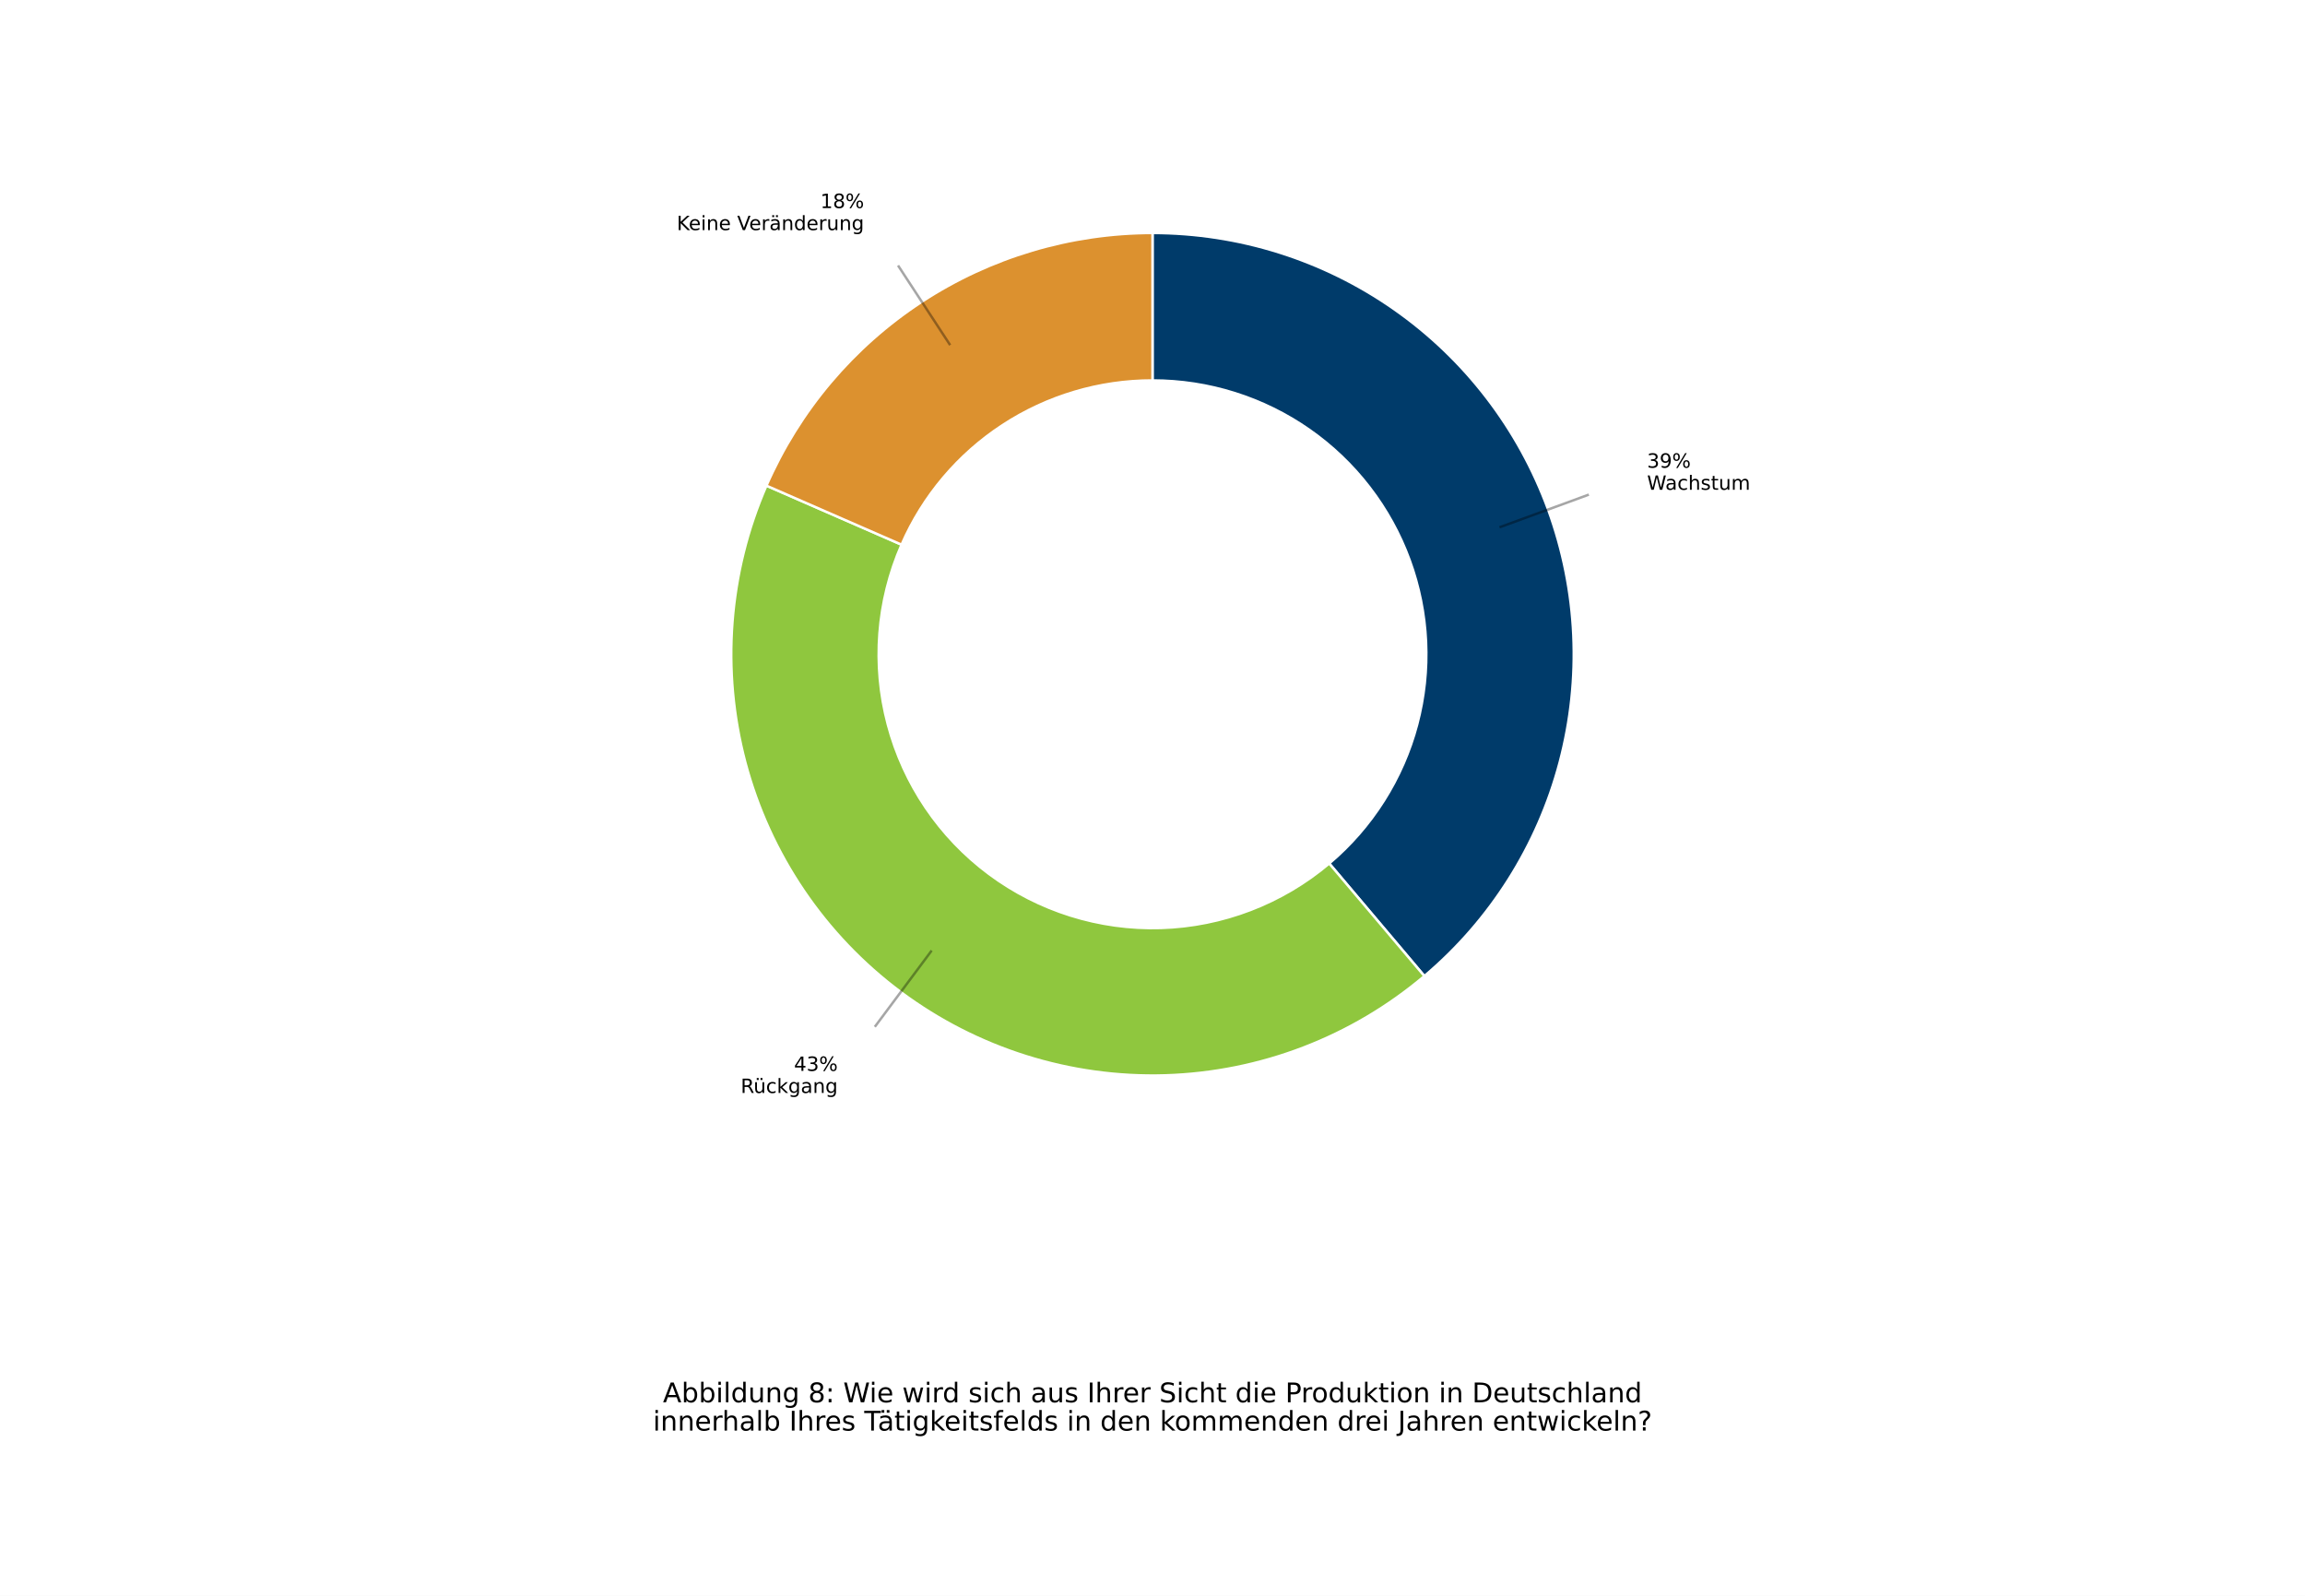
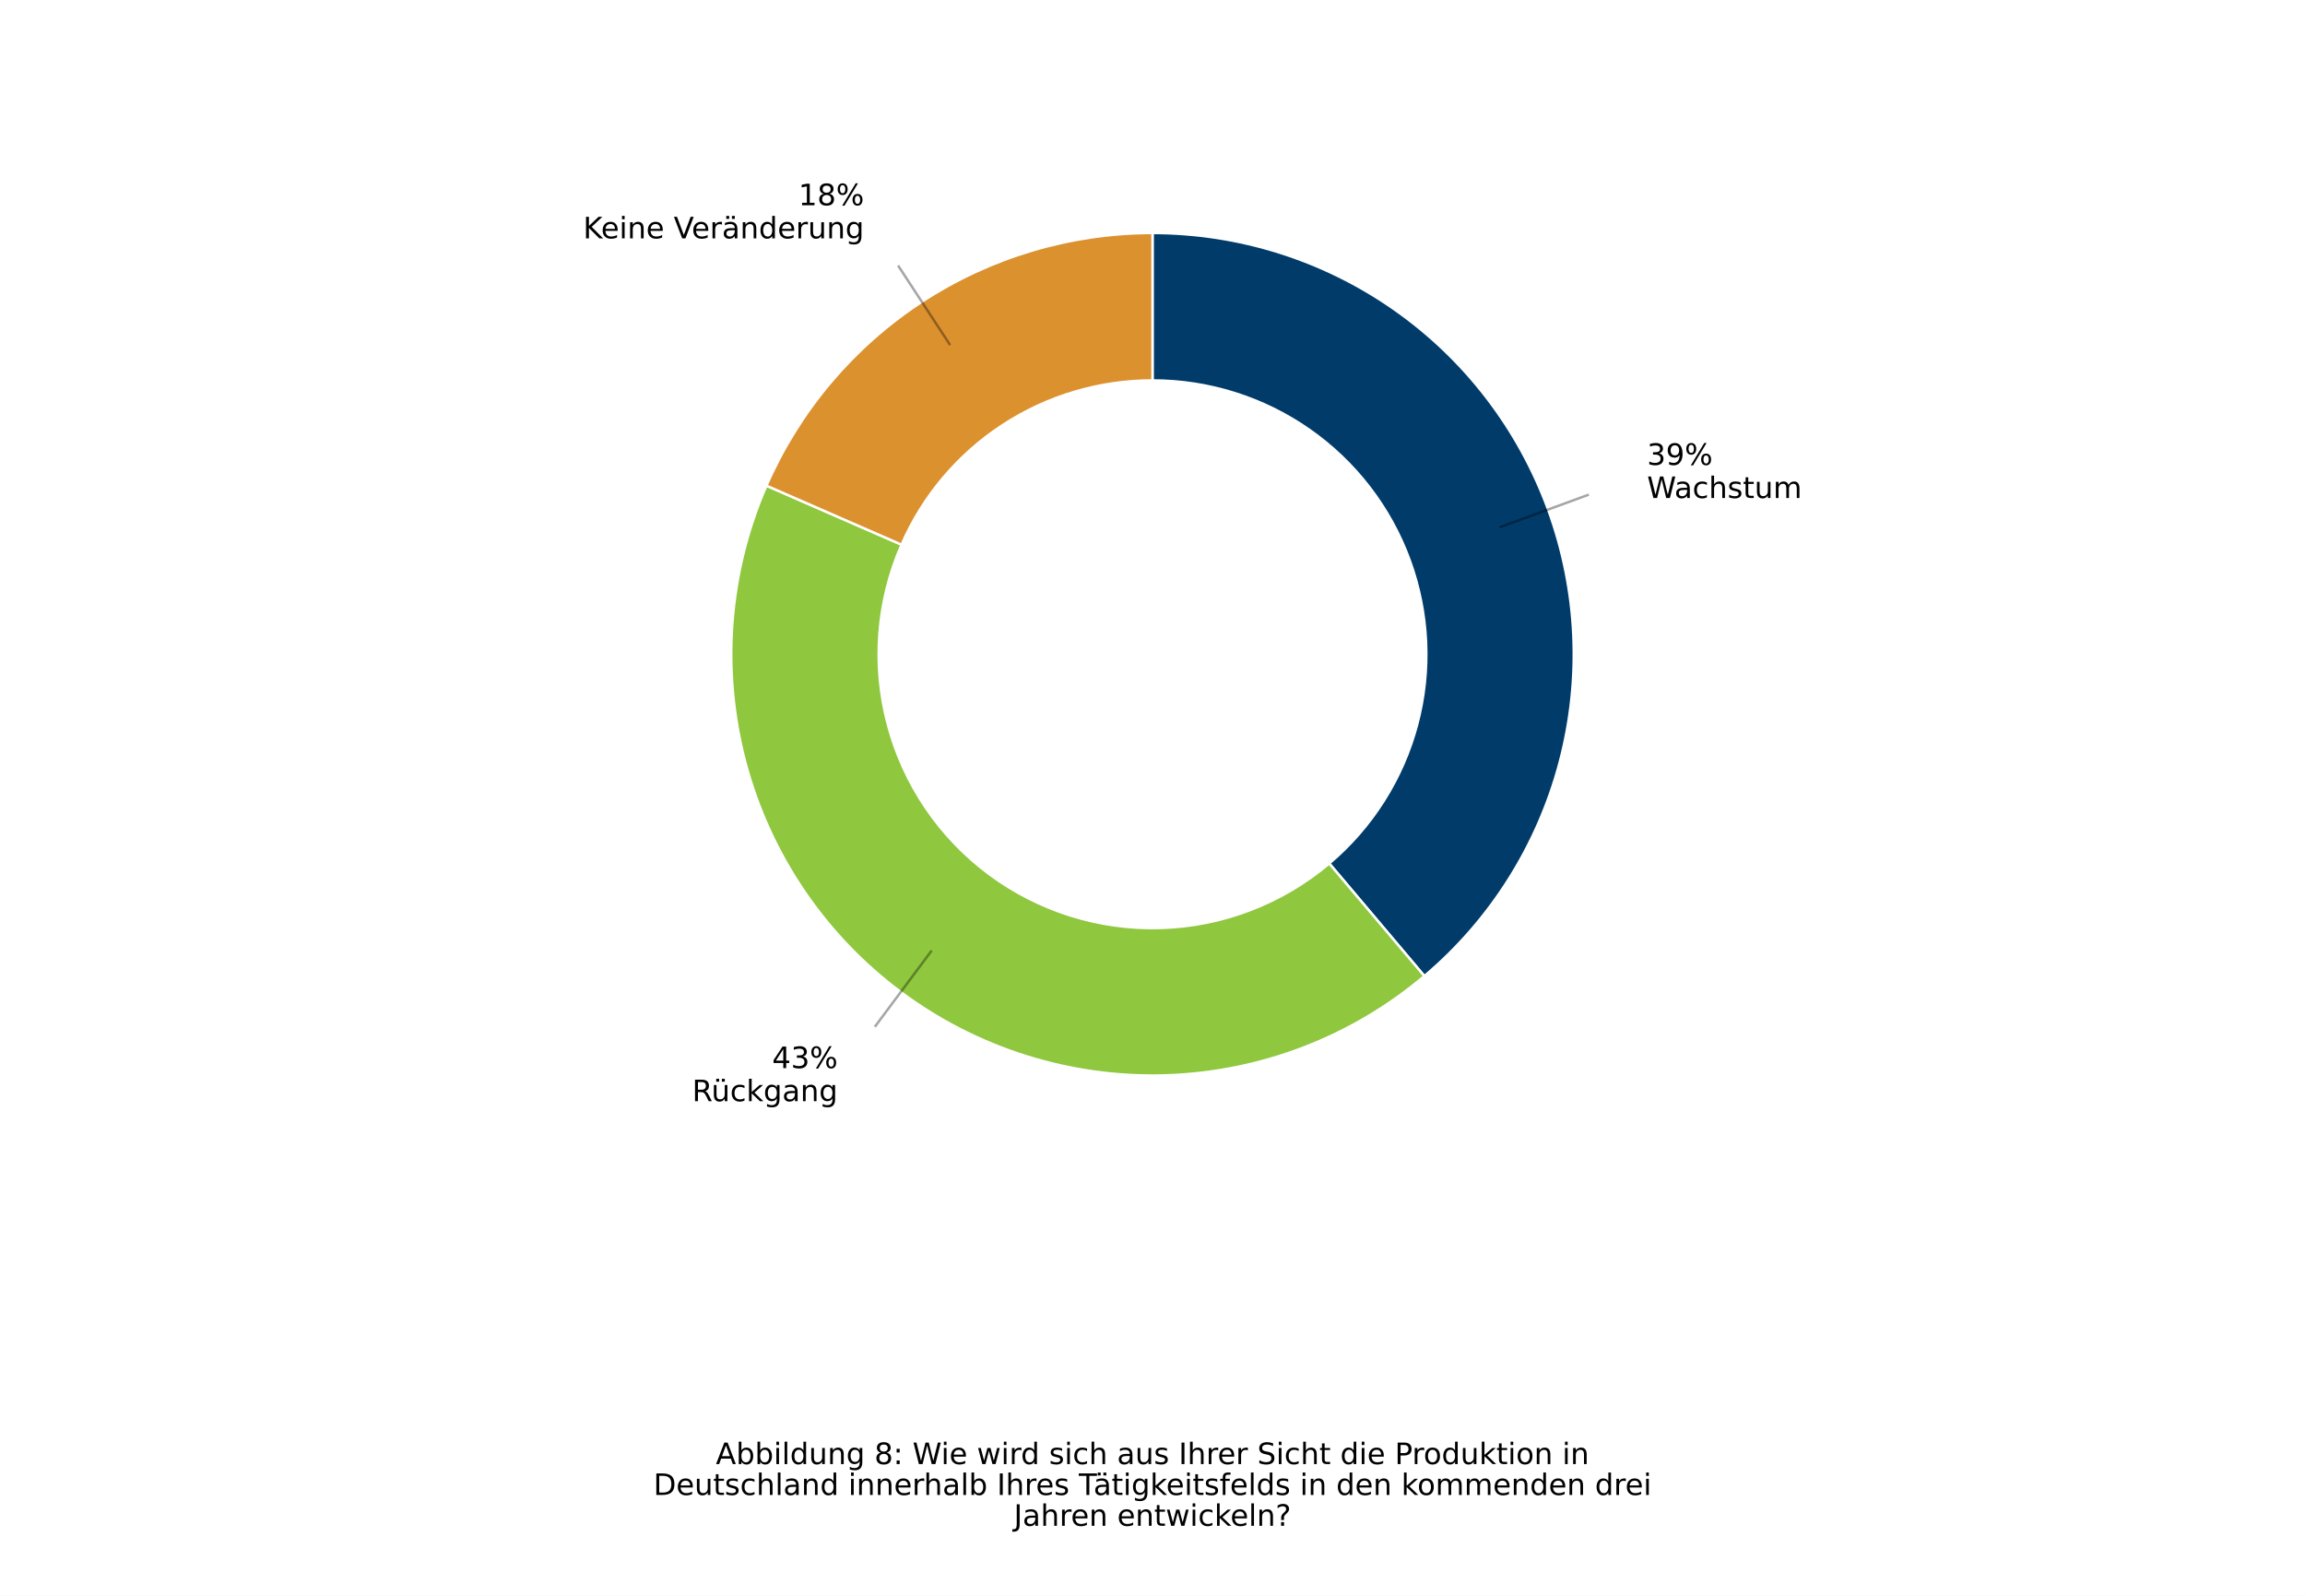
<svg xmlns="http://www.w3.org/2000/svg" xmlns:xlink="http://www.w3.org/1999/xlink" width="936pt" height="648pt" viewBox="0 0 936 648" version="1.1">
  <defs>
    <style type="text/css">*{stroke-linejoin: round; stroke-linecap: butt}</style>
  </defs>
  <g id="figure_1">
    <g id="patch_1">
      <path d="M 0 648  L 936 648  L 936 0  L 0 0  z " style="fill: #ffffff" />
    </g>
    <g id="axes_1">
      <g id="patch_2">
        <path d="M 578.406 396.355  C 605.182 373.733 624.369 343.418 633.355 309.537  C 642.341 275.655 640.7 239.816 628.656 206.898  C 616.611 173.979 594.735 145.544 566.004 125.463  C 537.273 105.382 503.053 94.608 468 94.608  L 468 154.483  C 490.784 154.483 513.028 161.486 531.703 174.539  C 550.378 187.592 564.597 206.074 572.426 227.471  C 580.255 248.869 581.322 272.164 575.481 294.187  C 569.64 316.21 557.168 335.914 539.764 350.619  z " style="fill: #003b6a; stroke: #ffffff; stroke-linejoin: miter" />
      </g>
      <g id="patch_3">
        <path d="M 311.227 197.213  C 295.77 232.604 292.745 272.208 302.645 309.537  C 312.546 346.865 334.801 379.764 365.765 402.843  C 396.73 425.923 434.616 437.85 473.217 436.672  C 511.818 435.495 548.907 421.28 578.406 396.355  L 539.764 350.619  C 520.589 366.82 496.482 376.06 471.391 376.825  C 446.3 377.591 421.674 369.838 401.547 354.836  C 381.421 339.834 366.955 318.45 360.519 294.187  C 354.084 269.923 356.051 244.181 366.097 221.176  z " style="fill: #8fc73e; stroke: #ffffff; stroke-linejoin: miter" />
      </g>
      <g id="patch_4">
        <path d="M 468 94.608  C 434.724 94.608 402.16 104.317 374.318 122.539  C 346.475 140.762 324.545 166.718 311.227 197.213  L 366.097 221.176  C 374.754 201.355 389.009 184.483 407.106 172.639  C 425.204 160.794 446.371 154.483 468 154.483  z " style="fill: #dc912f; stroke: #ffffff; stroke-linejoin: miter" />
      </g>
      <g id="matplotlib.axis_1" />
      <g id="matplotlib.axis_2" />
      <g id="line2d_1">
-         <path d="M 609.377 213.952  L 644.721 201.019  " clip-path="url(#p98d3618282)" style="fill: none; stroke: #000000; stroke-opacity: 0.35; stroke-linecap: square" />
+         <path d="M 609.377 213.952  L 644.721 201.019  " clip-path="url(#p9c34d13d37)" style="fill: none; stroke: #000000; stroke-opacity: 0.35; stroke-linecap: square" />
      </g>
      <g id="line2d_2">
-         <path d="M 378.034 386.384  L 355.542 416.559  " clip-path="url(#p98d3618282)" style="fill: none; stroke: #000000; stroke-opacity: 0.35; stroke-linecap: square" />
+         <path d="M 378.034 386.384  L 355.542 416.559  " clip-path="url(#p9c34d13d37)" style="fill: none; stroke: #000000; stroke-opacity: 0.35; stroke-linecap: square" />
      </g>
      <g id="line2d_3">
-         <path d="M 385.559 139.716  L 364.949 108.225  " clip-path="url(#p98d3618282)" style="fill: none; stroke: #000000; stroke-opacity: 0.35; stroke-linecap: square" />
+         <path d="M 385.559 139.716  L 364.949 108.225  " clip-path="url(#p9c34d13d37)" style="fill: none; stroke: #000000; stroke-opacity: 0.35; stroke-linecap: square" />
      </g>
      <g id="text_1">
-         <g transform="translate(668.8196 189.9304) scale(0.08 -0.08)">
+         <g transform="translate(668.8196 188.7946) scale(0.12 -0.12)">
          <defs>
            <path id="DejaVuSans-33" d="M 2597 2516  Q 3050 2419 3304 2112  Q 3559 1806 3559 1356  Q 3559 666 3084 287  Q 2609 -91 1734 -91  Q 1441 -91 1130 -33  Q 819 25 488 141  L 488 750  Q 750 597 1062 519  Q 1375 441 1716 441  Q 2309 441 2620 675  Q 2931 909 2931 1356  Q 2931 1769 2642 2001  Q 2353 2234 1838 2234  L 1294 2234  L 1294 2753  L 1863 2753  Q 2328 2753 2575 2939  Q 2822 3125 2822 3475  Q 2822 3834 2567 4026  Q 2313 4219 1838 4219  Q 1578 4219 1281 4162  Q 984 4106 628 3988  L 628 4550  Q 988 4650 1302 4700  Q 1616 4750 1894 4750  Q 2613 4750 3031 4423  Q 3450 4097 3450 3541  Q 3450 3153 3228 2886  Q 3006 2619 2597 2516  z " transform="scale(0.015625)" />
            <path id="DejaVuSans-39" d="M 703 97  L 703 672  Q 941 559 1184 500  Q 1428 441 1663 441  Q 2288 441 2617 861  Q 2947 1281 2994 2138  Q 2813 1869 2534 1725  Q 2256 1581 1919 1581  Q 1219 1581 811 2004  Q 403 2428 403 3163  Q 403 3881 828 4315  Q 1253 4750 1959 4750  Q 2769 4750 3195 4129  Q 3622 3509 3622 2328  Q 3622 1225 3098 567  Q 2575 -91 1691 -91  Q 1453 -91 1209 -44  Q 966 3 703 97  z M 1959 2075  Q 2384 2075 2632 2365  Q 2881 2656 2881 3163  Q 2881 3666 2632 3958  Q 2384 4250 1959 4250  Q 1534 4250 1286 3958  Q 1038 3666 1038 3163  Q 1038 2656 1286 2365  Q 1534 2075 1959 2075  z " transform="scale(0.015625)" />
            <path id="DejaVuSans-25" d="M 4653 2053  Q 4381 2053 4226 1822  Q 4072 1591 4072 1178  Q 4072 772 4226 539  Q 4381 306 4653 306  Q 4919 306 5073 539  Q 5228 772 5228 1178  Q 5228 1588 5073 1820  Q 4919 2053 4653 2053  z M 4653 2450  Q 5147 2450 5437 2106  Q 5728 1763 5728 1178  Q 5728 594 5436 251  Q 5144 -91 4653 -91  Q 4153 -91 3862 251  Q 3572 594 3572 1178  Q 3572 1766 3864 2108  Q 4156 2450 4653 2450  z M 1428 4353  Q 1159 4353 1004 4120  Q 850 3888 850 3481  Q 850 3069 1003 2837  Q 1156 2606 1428 2606  Q 1700 2606 1854 2837  Q 2009 3069 2009 3481  Q 2009 3884 1853 4118  Q 1697 4353 1428 4353  z M 4250 4750  L 4750 4750  L 1831 -91  L 1331 -91  L 4250 4750  z M 1428 4750  Q 1922 4750 2215 4408  Q 2509 4066 2509 3481  Q 2509 2891 2217 2550  Q 1925 2209 1428 2209  Q 931 2209 642 2551  Q 353 2894 353 3481  Q 353 4063 643 4406  Q 934 4750 1428 4750  z " transform="scale(0.015625)" />
          </defs>
          <use xlink:href="#DejaVuSans-33" />
          <use xlink:href="#DejaVuSans-39" transform="translate(63.62305 0)" />
          <use xlink:href="#DejaVuSans-25" transform="translate(127.2461 0)" />
        </g>
-         <g transform="translate(668.8196 198.8887) scale(0.08 -0.08)">
+         <g transform="translate(668.8196 202.232) scale(0.12 -0.12)">
          <defs>
            <path id="DejaVuSans-57" d="M 213 4666  L 850 4666  L 1831 722  L 2809 4666  L 3519 4666  L 4500 722  L 5478 4666  L 6119 4666  L 4947 0  L 4153 0  L 3169 4050  L 2175 0  L 1381 0  L 213 4666  z " transform="scale(0.015625)" />
            <path id="DejaVuSans-61" d="M 2194 1759  Q 1497 1759 1228 1600  Q 959 1441 959 1056  Q 959 750 1161 570  Q 1363 391 1709 391  Q 2188 391 2477 730  Q 2766 1069 2766 1631  L 2766 1759  L 2194 1759  z M 3341 1997  L 3341 0  L 2766 0  L 2766 531  Q 2569 213 2275 61  Q 1981 -91 1556 -91  Q 1019 -91 701 211  Q 384 513 384 1019  Q 384 1609 779 1909  Q 1175 2209 1959 2209  L 2766 2209  L 2766 2266  Q 2766 2663 2505 2880  Q 2244 3097 1772 3097  Q 1472 3097 1187 3025  Q 903 2953 641 2809  L 641 3341  Q 956 3463 1253 3523  Q 1550 3584 1831 3584  Q 2591 3584 2966 3190  Q 3341 2797 3341 1997  z " transform="scale(0.015625)" />
            <path id="DejaVuSans-63" d="M 3122 3366  L 3122 2828  Q 2878 2963 2633 3030  Q 2388 3097 2138 3097  Q 1578 3097 1268 2742  Q 959 2388 959 1747  Q 959 1106 1268 751  Q 1578 397 2138 397  Q 2388 397 2633 464  Q 2878 531 3122 666  L 3122 134  Q 2881 22 2623 -34  Q 2366 -91 2075 -91  Q 1284 -91 818 406  Q 353 903 353 1747  Q 353 2603 823 3093  Q 1294 3584 2113 3584  Q 2378 3584 2631 3529  Q 2884 3475 3122 3366  z " transform="scale(0.015625)" />
            <path id="DejaVuSans-68" d="M 3513 2113  L 3513 0  L 2938 0  L 2938 2094  Q 2938 2591 2744 2837  Q 2550 3084 2163 3084  Q 1697 3084 1428 2787  Q 1159 2491 1159 1978  L 1159 0  L 581 0  L 581 4863  L 1159 4863  L 1159 2956  Q 1366 3272 1645 3428  Q 1925 3584 2291 3584  Q 2894 3584 3203 3211  Q 3513 2838 3513 2113  z " transform="scale(0.015625)" />
            <path id="DejaVuSans-73" d="M 2834 3397  L 2834 2853  Q 2591 2978 2328 3040  Q 2066 3103 1784 3103  Q 1356 3103 1142 2972  Q 928 2841 928 2578  Q 928 2378 1081 2264  Q 1234 2150 1697 2047  L 1894 2003  Q 2506 1872 2764 1633  Q 3022 1394 3022 966  Q 3022 478 2636 193  Q 2250 -91 1575 -91  Q 1294 -91 989 -36  Q 684 19 347 128  L 347 722  Q 666 556 975 473  Q 1284 391 1588 391  Q 1994 391 2212 530  Q 2431 669 2431 922  Q 2431 1156 2273 1281  Q 2116 1406 1581 1522  L 1381 1569  Q 847 1681 609 1914  Q 372 2147 372 2553  Q 372 3047 722 3315  Q 1072 3584 1716 3584  Q 2034 3584 2315 3537  Q 2597 3491 2834 3397  z " transform="scale(0.015625)" />
            <path id="DejaVuSans-74" d="M 1172 4494  L 1172 3500  L 2356 3500  L 2356 3053  L 1172 3053  L 1172 1153  Q 1172 725 1289 603  Q 1406 481 1766 481  L 2356 481  L 2356 0  L 1766 0  Q 1100 0 847 248  Q 594 497 594 1153  L 594 3053  L 172 3053  L 172 3500  L 594 3500  L 594 4494  L 1172 4494  z " transform="scale(0.015625)" />
            <path id="DejaVuSans-75" d="M 544 1381  L 544 3500  L 1119 3500  L 1119 1403  Q 1119 906 1312 657  Q 1506 409 1894 409  Q 2359 409 2629 706  Q 2900 1003 2900 1516  L 2900 3500  L 3475 3500  L 3475 0  L 2900 0  L 2900 538  Q 2691 219 2414 64  Q 2138 -91 1772 -91  Q 1169 -91 856 284  Q 544 659 544 1381  z M 1991 3584  L 1991 3584  z " transform="scale(0.015625)" />
            <path id="DejaVuSans-6d" d="M 3328 2828  Q 3544 3216 3844 3400  Q 4144 3584 4550 3584  Q 5097 3584 5394 3201  Q 5691 2819 5691 2113  L 5691 0  L 5113 0  L 5113 2094  Q 5113 2597 4934 2840  Q 4756 3084 4391 3084  Q 3944 3084 3684 2787  Q 3425 2491 3425 1978  L 3425 0  L 2847 0  L 2847 2094  Q 2847 2600 2669 2842  Q 2491 3084 2119 3084  Q 1678 3084 1418 2786  Q 1159 2488 1159 1978  L 1159 0  L 581 0  L 581 3500  L 1159 3500  L 1159 2956  Q 1356 3278 1631 3431  Q 1906 3584 2284 3584  Q 2666 3584 2933 3390  Q 3200 3197 3328 2828  z " transform="scale(0.015625)" />
          </defs>
          <use xlink:href="#DejaVuSans-57" />
          <use xlink:href="#DejaVuSans-61" transform="translate(92.50195 0)" />
          <use xlink:href="#DejaVuSans-63" transform="translate(153.7812 0)" />
          <use xlink:href="#DejaVuSans-68" transform="translate(208.7617 0)" />
          <use xlink:href="#DejaVuSans-73" transform="translate(272.1406 0)" />
          <use xlink:href="#DejaVuSans-74" transform="translate(324.2402 0)" />
          <use xlink:href="#DejaVuSans-75" transform="translate(363.4492 0)" />
          <use xlink:href="#DejaVuSans-6d" transform="translate(426.8281 0)" />
        </g>
      </g>
      <g id="text_2">
-         <g transform="translate(322.4255 434.8622) scale(0.08 -0.08)">
+         <g transform="translate(313.5348 433.7264) scale(0.12 -0.12)">
          <defs>
            <path id="DejaVuSans-34" d="M 2419 4116  L 825 1625  L 2419 1625  L 2419 4116  z M 2253 4666  L 3047 4666  L 3047 1625  L 3713 1625  L 3713 1100  L 3047 1100  L 3047 0  L 2419 0  L 2419 1100  L 313 1100  L 313 1709  L 2253 4666  z " transform="scale(0.015625)" />
          </defs>
          <use xlink:href="#DejaVuSans-34" />
          <use xlink:href="#DejaVuSans-33" transform="translate(63.62305 0)" />
          <use xlink:href="#DejaVuSans-25" transform="translate(127.2461 0)" />
        </g>
-         <g transform="translate(300.7767 443.8205) scale(0.08 -0.08)">
+         <g transform="translate(281.0617 447.1638) scale(0.12 -0.12)">
          <defs>
            <path id="DejaVuSans-52" d="M 2841 2188  Q 3044 2119 3236 1894  Q 3428 1669 3622 1275  L 4263 0  L 3584 0  L 2988 1197  Q 2756 1666 2539 1819  Q 2322 1972 1947 1972  L 1259 1972  L 1259 0  L 628 0  L 628 4666  L 2053 4666  Q 2853 4666 3247 4331  Q 3641 3997 3641 3322  Q 3641 2881 3436 2590  Q 3231 2300 2841 2188  z M 1259 4147  L 1259 2491  L 2053 2491  Q 2509 2491 2742 2702  Q 2975 2913 2975 3322  Q 2975 3731 2742 3939  Q 2509 4147 2053 4147  L 1259 4147  z " transform="scale(0.015625)" />
            <path id="DejaVuSans-fc" d="M 544 1381  L 544 3500  L 1119 3500  L 1119 1403  Q 1119 906 1312 657  Q 1506 409 1894 409  Q 2359 409 2629 706  Q 2900 1003 2900 1516  L 2900 3500  L 3475 3500  L 3475 0  L 2900 0  L 2900 538  Q 2691 219 2414 64  Q 2138 -91 1772 -91  Q 1169 -91 856 284  Q 544 659 544 1381  z M 1991 3584  L 1991 3584  z M 2278 4850  L 2912 4850  L 2912 4219  L 2278 4219  L 2278 4850  z M 1056 4850  L 1690 4850  L 1690 4219  L 1056 4219  L 1056 4850  z " transform="scale(0.015625)" />
            <path id="DejaVuSans-6b" d="M 581 4863  L 1159 4863  L 1159 1991  L 2875 3500  L 3609 3500  L 1753 1863  L 3688 0  L 2938 0  L 1159 1709  L 1159 0  L 581 0  L 581 4863  z " transform="scale(0.015625)" />
            <path id="DejaVuSans-67" d="M 2906 1791  Q 2906 2416 2648 2759  Q 2391 3103 1925 3103  Q 1463 3103 1205 2759  Q 947 2416 947 1791  Q 947 1169 1205 825  Q 1463 481 1925 481  Q 2391 481 2648 825  Q 2906 1169 2906 1791  z M 3481 434  Q 3481 -459 3084 -895  Q 2688 -1331 1869 -1331  Q 1566 -1331 1297 -1286  Q 1028 -1241 775 -1147  L 775 -588  Q 1028 -725 1275 -790  Q 1522 -856 1778 -856  Q 2344 -856 2625 -561  Q 2906 -266 2906 331  L 2906 616  Q 2728 306 2450 153  Q 2172 0 1784 0  Q 1141 0 747 490  Q 353 981 353 1791  Q 353 2603 747 3093  Q 1141 3584 1784 3584  Q 2172 3584 2450 3431  Q 2728 3278 2906 2969  L 2906 3500  L 3481 3500  L 3481 434  z " transform="scale(0.015625)" />
            <path id="DejaVuSans-6e" d="M 3513 2113  L 3513 0  L 2938 0  L 2938 2094  Q 2938 2591 2744 2837  Q 2550 3084 2163 3084  Q 1697 3084 1428 2787  Q 1159 2491 1159 1978  L 1159 0  L 581 0  L 581 3500  L 1159 3500  L 1159 2956  Q 1366 3272 1645 3428  Q 1925 3584 2291 3584  Q 2894 3584 3203 3211  Q 3513 2838 3513 2113  z " transform="scale(0.015625)" />
          </defs>
          <use xlink:href="#DejaVuSans-52" />
          <use xlink:href="#DejaVuSans-fc" transform="translate(64.98242 0)" />
          <use xlink:href="#DejaVuSans-63" transform="translate(128.3613 0)" />
          <use xlink:href="#DejaVuSans-6b" transform="translate(183.3418 0)" />
          <use xlink:href="#DejaVuSans-67" transform="translate(241.252 0)" />
          <use xlink:href="#DejaVuSans-61" transform="translate(304.7285 0)" />
          <use xlink:href="#DejaVuSans-6e" transform="translate(366.0078 0)" />
          <use xlink:href="#DejaVuSans-67" transform="translate(429.3867 0)" />
        </g>
      </g>
      <g id="text_3">
-         <g transform="translate(333.1156 84.48266) scale(0.08 -0.08)">
+         <g transform="translate(324.225 83.34685) scale(0.12 -0.12)">
          <defs>
            <path id="DejaVuSans-31" d="M 794 531  L 1825 531  L 1825 4091  L 703 3866  L 703 4441  L 1819 4666  L 2450 4666  L 2450 531  L 3481 531  L 3481 0  L 794 0  L 794 531  z " transform="scale(0.015625)" />
            <path id="DejaVuSans-38" d="M 2034 2216  Q 1584 2216 1326 1975  Q 1069 1734 1069 1313  Q 1069 891 1326 650  Q 1584 409 2034 409  Q 2484 409 2743 651  Q 3003 894 3003 1313  Q 3003 1734 2745 1975  Q 2488 2216 2034 2216  z M 1403 2484  Q 997 2584 770 2862  Q 544 3141 544 3541  Q 544 4100 942 4425  Q 1341 4750 2034 4750  Q 2731 4750 3128 4425  Q 3525 4100 3525 3541  Q 3525 3141 3298 2862  Q 3072 2584 2669 2484  Q 3125 2378 3379 2068  Q 3634 1759 3634 1313  Q 3634 634 3220 271  Q 2806 -91 2034 -91  Q 1263 -91 848 271  Q 434 634 434 1313  Q 434 1759 690 2068  Q 947 2378 1403 2484  z M 1172 3481  Q 1172 3119 1398 2916  Q 1625 2713 2034 2713  Q 2441 2713 2670 2916  Q 2900 3119 2900 3481  Q 2900 3844 2670 4047  Q 2441 4250 2034 4250  Q 1625 4250 1398 4047  Q 1172 3844 1172 3481  z " transform="scale(0.015625)" />
          </defs>
          <use xlink:href="#DejaVuSans-31" />
          <use xlink:href="#DejaVuSans-38" transform="translate(63.62305 0)" />
          <use xlink:href="#DejaVuSans-25" transform="translate(127.2461 0)" />
        </g>
-         <g transform="translate(274.8256 93.44091) scale(0.08 -0.08)">
+         <g transform="translate(236.79 96.78423) scale(0.12 -0.12)">
          <defs>
            <path id="DejaVuSans-4b" d="M 628 4666  L 1259 4666  L 1259 2694  L 3353 4666  L 4166 4666  L 1850 2491  L 4331 0  L 3500 0  L 1259 2247  L 1259 0  L 628 0  L 628 4666  z " transform="scale(0.015625)" />
            <path id="DejaVuSans-65" d="M 3597 1894  L 3597 1613  L 953 1613  Q 991 1019 1311 708  Q 1631 397 2203 397  Q 2534 397 2845 478  Q 3156 559 3463 722  L 3463 178  Q 3153 47 2828 -22  Q 2503 -91 2169 -91  Q 1331 -91 842 396  Q 353 884 353 1716  Q 353 2575 817 3079  Q 1281 3584 2069 3584  Q 2775 3584 3186 3129  Q 3597 2675 3597 1894  z M 3022 2063  Q 3016 2534 2758 2815  Q 2500 3097 2075 3097  Q 1594 3097 1305 2825  Q 1016 2553 972 2059  L 3022 2063  z " transform="scale(0.015625)" />
            <path id="DejaVuSans-69" d="M 603 3500  L 1178 3500  L 1178 0  L 603 0  L 603 3500  z M 603 4863  L 1178 4863  L 1178 4134  L 603 4134  L 603 4863  z " transform="scale(0.015625)" />
            <path id="DejaVuSans-20" transform="scale(0.015625)" />
            <path id="DejaVuSans-56" d="M 1831 0  L 50 4666  L 709 4666  L 2188 738  L 3669 4666  L 4325 4666  L 2547 0  L 1831 0  z " transform="scale(0.015625)" />
            <path id="DejaVuSans-72" d="M 2631 2963  Q 2534 3019 2420 3045  Q 2306 3072 2169 3072  Q 1681 3072 1420 2755  Q 1159 2438 1159 1844  L 1159 0  L 581 0  L 581 3500  L 1159 3500  L 1159 2956  Q 1341 3275 1631 3429  Q 1922 3584 2338 3584  Q 2397 3584 2469 3576  Q 2541 3569 2628 3553  L 2631 2963  z " transform="scale(0.015625)" />
            <path id="DejaVuSans-e4" d="M 2194 1759  Q 1497 1759 1228 1600  Q 959 1441 959 1056  Q 959 750 1161 570  Q 1363 391 1709 391  Q 2188 391 2477 730  Q 2766 1069 2766 1631  L 2766 1759  L 2194 1759  z M 3341 1997  L 3341 0  L 2766 0  L 2766 531  Q 2569 213 2275 61  Q 1981 -91 1556 -91  Q 1019 -91 701 211  Q 384 513 384 1019  Q 384 1609 779 1909  Q 1175 2209 1959 2209  L 2766 2209  L 2766 2266  Q 2766 2663 2505 2880  Q 2244 3097 1772 3097  Q 1472 3097 1187 3025  Q 903 2953 641 2809  L 641 3341  Q 956 3463 1253 3523  Q 1550 3584 1831 3584  Q 2591 3584 2966 3190  Q 3341 2797 3341 1997  z M 2150 4850  L 2784 4850  L 2784 4219  L 2150 4219  L 2150 4850  z M 928 4850  L 1562 4850  L 1562 4219  L 928 4219  L 928 4850  z " transform="scale(0.015625)" />
            <path id="DejaVuSans-64" d="M 2906 2969  L 2906 4863  L 3481 4863  L 3481 0  L 2906 0  L 2906 525  Q 2725 213 2448 61  Q 2172 -91 1784 -91  Q 1150 -91 751 415  Q 353 922 353 1747  Q 353 2572 751 3078  Q 1150 3584 1784 3584  Q 2172 3584 2448 3432  Q 2725 3281 2906 2969  z M 947 1747  Q 947 1113 1208 752  Q 1469 391 1925 391  Q 2381 391 2643 752  Q 2906 1113 2906 1747  Q 2906 2381 2643 2742  Q 2381 3103 1925 3103  Q 1469 3103 1208 2742  Q 947 2381 947 1747  z " transform="scale(0.015625)" />
          </defs>
          <use xlink:href="#DejaVuSans-4b" />
          <use xlink:href="#DejaVuSans-65" transform="translate(60.57617 0)" />
          <use xlink:href="#DejaVuSans-69" transform="translate(122.0996 0)" />
          <use xlink:href="#DejaVuSans-6e" transform="translate(149.8828 0)" />
          <use xlink:href="#DejaVuSans-65" transform="translate(213.2617 0)" />
          <use xlink:href="#DejaVuSans-20" transform="translate(274.7852 0)" />
          <use xlink:href="#DejaVuSans-56" transform="translate(306.5723 0)" />
          <use xlink:href="#DejaVuSans-65" transform="translate(367.2305 0)" />
          <use xlink:href="#DejaVuSans-72" transform="translate(428.7539 0)" />
          <use xlink:href="#DejaVuSans-e4" transform="translate(469.8672 0)" />
          <use xlink:href="#DejaVuSans-6e" transform="translate(531.1465 0)" />
          <use xlink:href="#DejaVuSans-64" transform="translate(594.5254 0)" />
          <use xlink:href="#DejaVuSans-65" transform="translate(658.002 0)" />
          <use xlink:href="#DejaVuSans-72" transform="translate(719.5254 0)" />
          <use xlink:href="#DejaVuSans-75" transform="translate(760.6387 0)" />
          <use xlink:href="#DejaVuSans-6e" transform="translate(824.0176 0)" />
          <use xlink:href="#DejaVuSans-67" transform="translate(887.3965 0)" />
        </g>
      </g>
    </g>
    <g id="text_4">
-       <g transform="translate(269.2059 569.4306) scale(0.11 -0.11)">
+       <g transform="translate(290.6897 594.5332) scale(0.12 -0.12)">
        <defs>
          <path id="DejaVuSans-41" d="M 2188 4044  L 1331 1722  L 3047 1722  L 2188 4044  z M 1831 4666  L 2547 4666  L 4325 0  L 3669 0  L 3244 1197  L 1141 1197  L 716 0  L 50 0  L 1831 4666  z " transform="scale(0.015625)" />
          <path id="DejaVuSans-62" d="M 3116 1747  Q 3116 2381 2855 2742  Q 2594 3103 2138 3103  Q 1681 3103 1420 2742  Q 1159 2381 1159 1747  Q 1159 1113 1420 752  Q 1681 391 2138 391  Q 2594 391 2855 752  Q 3116 1113 3116 1747  z M 1159 2969  Q 1341 3281 1617 3432  Q 1894 3584 2278 3584  Q 2916 3584 3314 3078  Q 3713 2572 3713 1747  Q 3713 922 3314 415  Q 2916 -91 2278 -91  Q 1894 -91 1617 61  Q 1341 213 1159 525  L 1159 0  L 581 0  L 581 4863  L 1159 4863  L 1159 2969  z " transform="scale(0.015625)" />
          <path id="DejaVuSans-6c" d="M 603 4863  L 1178 4863  L 1178 0  L 603 0  L 603 4863  z " transform="scale(0.015625)" />
          <path id="DejaVuSans-3a" d="M 750 794  L 1409 794  L 1409 0  L 750 0  L 750 794  z M 750 3309  L 1409 3309  L 1409 2516  L 750 2516  L 750 3309  z " transform="scale(0.015625)" />
          <path id="DejaVuSans-77" d="M 269 3500  L 844 3500  L 1563 769  L 2278 3500  L 2956 3500  L 3675 769  L 4391 3500  L 4966 3500  L 4050 0  L 3372 0  L 2619 2869  L 1863 0  L 1184 0  L 269 3500  z " transform="scale(0.015625)" />
          <path id="DejaVuSans-49" d="M 628 4666  L 1259 4666  L 1259 0  L 628 0  L 628 4666  z " transform="scale(0.015625)" />
          <path id="DejaVuSans-53" d="M 3425 4513  L 3425 3897  Q 3066 4069 2747 4153  Q 2428 4238 2131 4238  Q 1616 4238 1336 4038  Q 1056 3838 1056 3469  Q 1056 3159 1242 3001  Q 1428 2844 1947 2747  L 2328 2669  Q 3034 2534 3370 2195  Q 3706 1856 3706 1288  Q 3706 609 3251 259  Q 2797 -91 1919 -91  Q 1588 -91 1214 -16  Q 841 59 441 206  L 441 856  Q 825 641 1194 531  Q 1563 422 1919 422  Q 2459 422 2753 634  Q 3047 847 3047 1241  Q 3047 1584 2836 1778  Q 2625 1972 2144 2069  L 1759 2144  Q 1053 2284 737 2584  Q 422 2884 422 3419  Q 422 4038 858 4394  Q 1294 4750 2059 4750  Q 2388 4750 2728 4690  Q 3069 4631 3425 4513  z " transform="scale(0.015625)" />
          <path id="DejaVuSans-50" d="M 1259 4147  L 1259 2394  L 2053 2394  Q 2494 2394 2734 2622  Q 2975 2850 2975 3272  Q 2975 3691 2734 3919  Q 2494 4147 2053 4147  L 1259 4147  z M 628 4666  L 2053 4666  Q 2838 4666 3239 4311  Q 3641 3956 3641 3272  Q 3641 2581 3239 2228  Q 2838 1875 2053 1875  L 1259 1875  L 1259 0  L 628 0  L 628 4666  z " transform="scale(0.015625)" />
          <path id="DejaVuSans-6f" d="M 1959 3097  Q 1497 3097 1228 2736  Q 959 2375 959 1747  Q 959 1119 1226 758  Q 1494 397 1959 397  Q 2419 397 2687 759  Q 2956 1122 2956 1747  Q 2956 2369 2687 2733  Q 2419 3097 1959 3097  z M 1959 3584  Q 2709 3584 3137 3096  Q 3566 2609 3566 1747  Q 3566 888 3137 398  Q 2709 -91 1959 -91  Q 1206 -91 779 398  Q 353 888 353 1747  Q 353 2609 779 3096  Q 1206 3584 1959 3584  z " transform="scale(0.015625)" />
-           <path id="DejaVuSans-44" d="M 1259 4147  L 1259 519  L 2022 519  Q 2988 519 3436 956  Q 3884 1394 3884 2338  Q 3884 3275 3436 3711  Q 2988 4147 2022 4147  L 1259 4147  z M 628 4666  L 1925 4666  Q 3281 4666 3915 4102  Q 4550 3538 4550 2338  Q 4550 1131 3912 565  Q 3275 0 1925 0  L 628 0  L 628 4666  z " transform="scale(0.015625)" />
        </defs>
        <use xlink:href="#DejaVuSans-41" />
        <use xlink:href="#DejaVuSans-62" transform="translate(68.4082 0)" />
        <use xlink:href="#DejaVuSans-62" transform="translate(131.8848 0)" />
        <use xlink:href="#DejaVuSans-69" transform="translate(195.3613 0)" />
        <use xlink:href="#DejaVuSans-6c" transform="translate(223.1445 0)" />
        <use xlink:href="#DejaVuSans-64" transform="translate(250.9277 0)" />
        <use xlink:href="#DejaVuSans-75" transform="translate(314.4043 0)" />
        <use xlink:href="#DejaVuSans-6e" transform="translate(377.7832 0)" />
        <use xlink:href="#DejaVuSans-67" transform="translate(441.1621 0)" />
        <use xlink:href="#DejaVuSans-20" transform="translate(504.6387 0)" />
        <use xlink:href="#DejaVuSans-38" transform="translate(536.4258 0)" />
        <use xlink:href="#DejaVuSans-3a" transform="translate(600.0488 0)" />
        <use xlink:href="#DejaVuSans-20" transform="translate(633.7402 0)" />
        <use xlink:href="#DejaVuSans-57" transform="translate(665.5273 0)" />
        <use xlink:href="#DejaVuSans-69" transform="translate(762.1543 0)" />
        <use xlink:href="#DejaVuSans-65" transform="translate(789.9375 0)" />
        <use xlink:href="#DejaVuSans-20" transform="translate(851.4609 0)" />
        <use xlink:href="#DejaVuSans-77" transform="translate(883.248 0)" />
        <use xlink:href="#DejaVuSans-69" transform="translate(965.0352 0)" />
        <use xlink:href="#DejaVuSans-72" transform="translate(992.8184 0)" />
        <use xlink:href="#DejaVuSans-64" transform="translate(1032.182 0)" />
        <use xlink:href="#DejaVuSans-20" transform="translate(1095.658 0)" />
        <use xlink:href="#DejaVuSans-73" transform="translate(1127.445 0)" />
        <use xlink:href="#DejaVuSans-69" transform="translate(1179.545 0)" />
        <use xlink:href="#DejaVuSans-63" transform="translate(1207.328 0)" />
        <use xlink:href="#DejaVuSans-68" transform="translate(1262.309 0)" />
        <use xlink:href="#DejaVuSans-20" transform="translate(1325.688 0)" />
        <use xlink:href="#DejaVuSans-61" transform="translate(1357.475 0)" />
        <use xlink:href="#DejaVuSans-75" transform="translate(1418.754 0)" />
        <use xlink:href="#DejaVuSans-73" transform="translate(1482.133 0)" />
        <use xlink:href="#DejaVuSans-20" transform="translate(1534.232 0)" />
        <use xlink:href="#DejaVuSans-49" transform="translate(1566.02 0)" />
        <use xlink:href="#DejaVuSans-68" transform="translate(1595.512 0)" />
        <use xlink:href="#DejaVuSans-72" transform="translate(1658.891 0)" />
        <use xlink:href="#DejaVuSans-65" transform="translate(1697.754 0)" />
        <use xlink:href="#DejaVuSans-72" transform="translate(1759.277 0)" />
        <use xlink:href="#DejaVuSans-20" transform="translate(1800.391 0)" />
        <use xlink:href="#DejaVuSans-53" transform="translate(1832.178 0)" />
        <use xlink:href="#DejaVuSans-69" transform="translate(1895.654 0)" />
        <use xlink:href="#DejaVuSans-63" transform="translate(1923.438 0)" />
        <use xlink:href="#DejaVuSans-68" transform="translate(1978.418 0)" />
        <use xlink:href="#DejaVuSans-74" transform="translate(2041.797 0)" />
        <use xlink:href="#DejaVuSans-20" transform="translate(2081.006 0)" />
        <use xlink:href="#DejaVuSans-64" transform="translate(2112.793 0)" />
        <use xlink:href="#DejaVuSans-69" transform="translate(2176.27 0)" />
        <use xlink:href="#DejaVuSans-65" transform="translate(2204.053 0)" />
        <use xlink:href="#DejaVuSans-20" transform="translate(2265.576 0)" />
        <use xlink:href="#DejaVuSans-50" transform="translate(2297.363 0)" />
        <use xlink:href="#DejaVuSans-72" transform="translate(2355.916 0)" />
        <use xlink:href="#DejaVuSans-6f" transform="translate(2394.779 0)" />
        <use xlink:href="#DejaVuSans-64" transform="translate(2455.961 0)" />
        <use xlink:href="#DejaVuSans-75" transform="translate(2519.438 0)" />
        <use xlink:href="#DejaVuSans-6b" transform="translate(2582.816 0)" />
        <use xlink:href="#DejaVuSans-74" transform="translate(2640.727 0)" />
        <use xlink:href="#DejaVuSans-69" transform="translate(2679.936 0)" />
        <use xlink:href="#DejaVuSans-6f" transform="translate(2707.719 0)" />
        <use xlink:href="#DejaVuSans-6e" transform="translate(2768.9 0)" />
        <use xlink:href="#DejaVuSans-20" transform="translate(2832.279 0)" />
        <use xlink:href="#DejaVuSans-69" transform="translate(2864.066 0)" />
        <use xlink:href="#DejaVuSans-6e" transform="translate(2891.85 0)" />
-         <use xlink:href="#DejaVuSans-20" transform="translate(2955.229 0)" />
-         <use xlink:href="#DejaVuSans-44" transform="translate(2987.016 0)" />
-         <use xlink:href="#DejaVuSans-65" transform="translate(3064.018 0)" />
-         <use xlink:href="#DejaVuSans-75" transform="translate(3125.541 0)" />
-         <use xlink:href="#DejaVuSans-74" transform="translate(3188.92 0)" />
-         <use xlink:href="#DejaVuSans-73" transform="translate(3228.129 0)" />
-         <use xlink:href="#DejaVuSans-63" transform="translate(3280.229 0)" />
-         <use xlink:href="#DejaVuSans-68" transform="translate(3335.209 0)" />
-         <use xlink:href="#DejaVuSans-6c" transform="translate(3398.588 0)" />
-         <use xlink:href="#DejaVuSans-61" transform="translate(3426.371 0)" />
-         <use xlink:href="#DejaVuSans-6e" transform="translate(3487.65 0)" />
-         <use xlink:href="#DejaVuSans-64" transform="translate(3551.029 0)" />
-       </g>
-       <g transform="translate(265.1299 580.9123) scale(0.11 -0.11)">
+       </g>
+       <g transform="translate(265.3425 607.0588) scale(0.12 -0.12)">
        <defs>
+           <path id="DejaVuSans-44" d="M 1259 4147  L 1259 519  L 2022 519  Q 2988 519 3436 956  Q 3884 1394 3884 2338  Q 3884 3275 3436 3711  Q 2988 4147 2022 4147  L 1259 4147  z M 628 4666  L 1925 4666  Q 3281 4666 3915 4102  Q 4550 3538 4550 2338  Q 4550 1131 3912 565  Q 3275 0 1925 0  L 628 0  L 628 4666  z " transform="scale(0.015625)" />
          <path id="DejaVuSans-54" d="M -19 4666  L 3928 4666  L 3928 4134  L 2272 4134  L 2272 0  L 1638 0  L 1638 4134  L -19 4134  L -19 4666  z " transform="scale(0.015625)" />
          <path id="DejaVuSans-66" d="M 2375 4863  L 2375 4384  L 1825 4384  Q 1516 4384 1395 4259  Q 1275 4134 1275 3809  L 1275 3500  L 2222 3500  L 2222 3053  L 1275 3053  L 1275 0  L 697 0  L 697 3053  L 147 3053  L 147 3500  L 697 3500  L 697 3744  Q 697 4328 969 4595  Q 1241 4863 1831 4863  L 2375 4863  z " transform="scale(0.015625)" />
+         </defs>
+         <use xlink:href="#DejaVuSans-44" />
+         <use xlink:href="#DejaVuSans-65" transform="translate(77.00195 0)" />
+         <use xlink:href="#DejaVuSans-75" transform="translate(138.5254 0)" />
+         <use xlink:href="#DejaVuSans-74" transform="translate(201.9043 0)" />
+         <use xlink:href="#DejaVuSans-73" transform="translate(241.1133 0)" />
+         <use xlink:href="#DejaVuSans-63" transform="translate(293.2129 0)" />
+         <use xlink:href="#DejaVuSans-68" transform="translate(348.1934 0)" />
+         <use xlink:href="#DejaVuSans-6c" transform="translate(411.5723 0)" />
+         <use xlink:href="#DejaVuSans-61" transform="translate(439.3555 0)" />
+         <use xlink:href="#DejaVuSans-6e" transform="translate(500.6348 0)" />
+         <use xlink:href="#DejaVuSans-64" transform="translate(564.0137 0)" />
+         <use xlink:href="#DejaVuSans-20" transform="translate(627.4902 0)" />
+         <use xlink:href="#DejaVuSans-69" transform="translate(659.2773 0)" />
+         <use xlink:href="#DejaVuSans-6e" transform="translate(687.0605 0)" />
+         <use xlink:href="#DejaVuSans-6e" transform="translate(750.4395 0)" />
+         <use xlink:href="#DejaVuSans-65" transform="translate(813.8184 0)" />
+         <use xlink:href="#DejaVuSans-72" transform="translate(875.3418 0)" />
+         <use xlink:href="#DejaVuSans-68" transform="translate(914.7051 0)" />
+         <use xlink:href="#DejaVuSans-61" transform="translate(978.084 0)" />
+         <use xlink:href="#DejaVuSans-6c" transform="translate(1039.363 0)" />
+         <use xlink:href="#DejaVuSans-62" transform="translate(1067.146 0)" />
+         <use xlink:href="#DejaVuSans-20" transform="translate(1130.623 0)" />
+         <use xlink:href="#DejaVuSans-49" transform="translate(1162.41 0)" />
+         <use xlink:href="#DejaVuSans-68" transform="translate(1191.902 0)" />
+         <use xlink:href="#DejaVuSans-72" transform="translate(1255.281 0)" />
+         <use xlink:href="#DejaVuSans-65" transform="translate(1294.145 0)" />
+         <use xlink:href="#DejaVuSans-73" transform="translate(1355.668 0)" />
+         <use xlink:href="#DejaVuSans-20" transform="translate(1407.768 0)" />
+         <use xlink:href="#DejaVuSans-54" transform="translate(1439.555 0)" />
+         <use xlink:href="#DejaVuSans-e4" transform="translate(1489.014 0)" />
+         <use xlink:href="#DejaVuSans-74" transform="translate(1550.293 0)" />
+         <use xlink:href="#DejaVuSans-69" transform="translate(1589.502 0)" />
+         <use xlink:href="#DejaVuSans-67" transform="translate(1617.285 0)" />
+         <use xlink:href="#DejaVuSans-6b" transform="translate(1680.762 0)" />
+         <use xlink:href="#DejaVuSans-65" transform="translate(1735.047 0)" />
+         <use xlink:href="#DejaVuSans-69" transform="translate(1796.57 0)" />
+         <use xlink:href="#DejaVuSans-74" transform="translate(1824.354 0)" />
+         <use xlink:href="#DejaVuSans-73" transform="translate(1863.562 0)" />
+         <use xlink:href="#DejaVuSans-66" transform="translate(1915.662 0)" />
+         <use xlink:href="#DejaVuSans-65" transform="translate(1950.867 0)" />
+         <use xlink:href="#DejaVuSans-6c" transform="translate(2012.391 0)" />
+         <use xlink:href="#DejaVuSans-64" transform="translate(2040.174 0)" />
+         <use xlink:href="#DejaVuSans-73" transform="translate(2103.65 0)" />
+         <use xlink:href="#DejaVuSans-20" transform="translate(2155.75 0)" />
+         <use xlink:href="#DejaVuSans-69" transform="translate(2187.537 0)" />
+         <use xlink:href="#DejaVuSans-6e" transform="translate(2215.32 0)" />
+         <use xlink:href="#DejaVuSans-20" transform="translate(2278.699 0)" />
+         <use xlink:href="#DejaVuSans-64" transform="translate(2310.486 0)" />
+         <use xlink:href="#DejaVuSans-65" transform="translate(2373.963 0)" />
+         <use xlink:href="#DejaVuSans-6e" transform="translate(2435.486 0)" />
+         <use xlink:href="#DejaVuSans-20" transform="translate(2498.865 0)" />
+         <use xlink:href="#DejaVuSans-6b" transform="translate(2530.652 0)" />
+         <use xlink:href="#DejaVuSans-6f" transform="translate(2584.938 0)" />
+         <use xlink:href="#DejaVuSans-6d" transform="translate(2646.119 0)" />
+         <use xlink:href="#DejaVuSans-6d" transform="translate(2743.531 0)" />
+         <use xlink:href="#DejaVuSans-65" transform="translate(2840.943 0)" />
+         <use xlink:href="#DejaVuSans-6e" transform="translate(2902.467 0)" />
+         <use xlink:href="#DejaVuSans-64" transform="translate(2965.846 0)" />
+         <use xlink:href="#DejaVuSans-65" transform="translate(3029.322 0)" />
+         <use xlink:href="#DejaVuSans-6e" transform="translate(3090.846 0)" />
+         <use xlink:href="#DejaVuSans-20" transform="translate(3154.225 0)" />
+         <use xlink:href="#DejaVuSans-64" transform="translate(3186.012 0)" />
+         <use xlink:href="#DejaVuSans-72" transform="translate(3249.488 0)" />
+         <use xlink:href="#DejaVuSans-65" transform="translate(3288.352 0)" />
+         <use xlink:href="#DejaVuSans-69" transform="translate(3349.875 0)" />
+       </g>
+       <g transform="translate(411.6956 619.5844) scale(0.12 -0.12)">
+         <defs>
          <path id="DejaVuSans-4a" d="M 628 4666  L 1259 4666  L 1259 325  Q 1259 -519 939 -900  Q 619 -1281 -91 -1281  L -331 -1281  L -331 -750  L -134 -750  Q 284 -750 456 -515  Q 628 -281 628 325  L 628 4666  z " transform="scale(0.015625)" />
          <path id="DejaVuSans-3f" d="M 1222 794  L 1856 794  L 1856 0  L 1222 0  L 1222 794  z M 1838 1253  L 1241 1253  L 1241 1734  Q 1241 2050 1328 2253  Q 1416 2456 1697 2725  L 1978 3003  Q 2156 3169 2236 3316  Q 2316 3463 2316 3616  Q 2316 3894 2111 4066  Q 1906 4238 1569 4238  Q 1322 4238 1042 4128  Q 763 4019 459 3809  L 459 4397  Q 753 4575 1054 4662  Q 1356 4750 1678 4750  Q 2253 4750 2601 4447  Q 2950 4144 2950 3647  Q 2950 3409 2837 3195  Q 2725 2981 2444 2713  L 2169 2444  Q 2022 2297 1961 2214  Q 1900 2131 1875 2053  Q 1856 1988 1847 1894  Q 1838 1800 1838 1638  L 1838 1253  z " transform="scale(0.015625)" />
        </defs>
-         <use xlink:href="#DejaVuSans-69" />
-         <use xlink:href="#DejaVuSans-6e" transform="translate(27.7832 0)" />
-         <use xlink:href="#DejaVuSans-6e" transform="translate(91.16211 0)" />
-         <use xlink:href="#DejaVuSans-65" transform="translate(154.541 0)" />
-         <use xlink:href="#DejaVuSans-72" transform="translate(216.0645 0)" />
-         <use xlink:href="#DejaVuSans-68" transform="translate(255.4277 0)" />
-         <use xlink:href="#DejaVuSans-61" transform="translate(318.8066 0)" />
-         <use xlink:href="#DejaVuSans-6c" transform="translate(380.0859 0)" />
-         <use xlink:href="#DejaVuSans-62" transform="translate(407.8691 0)" />
-         <use xlink:href="#DejaVuSans-20" transform="translate(471.3457 0)" />
-         <use xlink:href="#DejaVuSans-49" transform="translate(503.1328 0)" />
-         <use xlink:href="#DejaVuSans-68" transform="translate(532.625 0)" />
-         <use xlink:href="#DejaVuSans-72" transform="translate(596.0039 0)" />
-         <use xlink:href="#DejaVuSans-65" transform="translate(634.8672 0)" />
-         <use xlink:href="#DejaVuSans-73" transform="translate(696.3906 0)" />
-         <use xlink:href="#DejaVuSans-20" transform="translate(748.4902 0)" />
-         <use xlink:href="#DejaVuSans-54" transform="translate(780.2773 0)" />
-         <use xlink:href="#DejaVuSans-e4" transform="translate(829.7363 0)" />
-         <use xlink:href="#DejaVuSans-74" transform="translate(891.0156 0)" />
-         <use xlink:href="#DejaVuSans-69" transform="translate(930.2246 0)" />
-         <use xlink:href="#DejaVuSans-67" transform="translate(958.0078 0)" />
-         <use xlink:href="#DejaVuSans-6b" transform="translate(1021.484 0)" />
-         <use xlink:href="#DejaVuSans-65" transform="translate(1075.77 0)" />
-         <use xlink:href="#DejaVuSans-69" transform="translate(1137.293 0)" />
-         <use xlink:href="#DejaVuSans-74" transform="translate(1165.076 0)" />
-         <use xlink:href="#DejaVuSans-73" transform="translate(1204.285 0)" />
-         <use xlink:href="#DejaVuSans-66" transform="translate(1256.385 0)" />
-         <use xlink:href="#DejaVuSans-65" transform="translate(1291.59 0)" />
-         <use xlink:href="#DejaVuSans-6c" transform="translate(1353.113 0)" />
-         <use xlink:href="#DejaVuSans-64" transform="translate(1380.896 0)" />
-         <use xlink:href="#DejaVuSans-73" transform="translate(1444.373 0)" />
-         <use xlink:href="#DejaVuSans-20" transform="translate(1496.473 0)" />
-         <use xlink:href="#DejaVuSans-69" transform="translate(1528.26 0)" />
-         <use xlink:href="#DejaVuSans-6e" transform="translate(1556.043 0)" />
-         <use xlink:href="#DejaVuSans-20" transform="translate(1619.422 0)" />
-         <use xlink:href="#DejaVuSans-64" transform="translate(1651.209 0)" />
-         <use xlink:href="#DejaVuSans-65" transform="translate(1714.686 0)" />
-         <use xlink:href="#DejaVuSans-6e" transform="translate(1776.209 0)" />
-         <use xlink:href="#DejaVuSans-20" transform="translate(1839.588 0)" />
-         <use xlink:href="#DejaVuSans-6b" transform="translate(1871.375 0)" />
-         <use xlink:href="#DejaVuSans-6f" transform="translate(1925.66 0)" />
-         <use xlink:href="#DejaVuSans-6d" transform="translate(1986.842 0)" />
-         <use xlink:href="#DejaVuSans-6d" transform="translate(2084.254 0)" />
-         <use xlink:href="#DejaVuSans-65" transform="translate(2181.666 0)" />
-         <use xlink:href="#DejaVuSans-6e" transform="translate(2243.189 0)" />
-         <use xlink:href="#DejaVuSans-64" transform="translate(2306.568 0)" />
-         <use xlink:href="#DejaVuSans-65" transform="translate(2370.045 0)" />
-         <use xlink:href="#DejaVuSans-6e" transform="translate(2431.568 0)" />
-         <use xlink:href="#DejaVuSans-20" transform="translate(2494.947 0)" />
-         <use xlink:href="#DejaVuSans-64" transform="translate(2526.734 0)" />
-         <use xlink:href="#DejaVuSans-72" transform="translate(2590.211 0)" />
-         <use xlink:href="#DejaVuSans-65" transform="translate(2629.074 0)" />
-         <use xlink:href="#DejaVuSans-69" transform="translate(2690.598 0)" />
-         <use xlink:href="#DejaVuSans-20" transform="translate(2718.381 0)" />
-         <use xlink:href="#DejaVuSans-4a" transform="translate(2750.168 0)" />
-         <use xlink:href="#DejaVuSans-61" transform="translate(2779.66 0)" />
-         <use xlink:href="#DejaVuSans-68" transform="translate(2840.939 0)" />
-         <use xlink:href="#DejaVuSans-72" transform="translate(2904.318 0)" />
-         <use xlink:href="#DejaVuSans-65" transform="translate(2943.182 0)" />
-         <use xlink:href="#DejaVuSans-6e" transform="translate(3004.705 0)" />
-         <use xlink:href="#DejaVuSans-20" transform="translate(3068.084 0)" />
-         <use xlink:href="#DejaVuSans-65" transform="translate(3099.871 0)" />
-         <use xlink:href="#DejaVuSans-6e" transform="translate(3161.395 0)" />
-         <use xlink:href="#DejaVuSans-74" transform="translate(3224.773 0)" />
-         <use xlink:href="#DejaVuSans-77" transform="translate(3263.982 0)" />
-         <use xlink:href="#DejaVuSans-69" transform="translate(3345.77 0)" />
-         <use xlink:href="#DejaVuSans-63" transform="translate(3373.553 0)" />
-         <use xlink:href="#DejaVuSans-6b" transform="translate(3428.533 0)" />
-         <use xlink:href="#DejaVuSans-65" transform="translate(3482.818 0)" />
-         <use xlink:href="#DejaVuSans-6c" transform="translate(3544.342 0)" />
-         <use xlink:href="#DejaVuSans-6e" transform="translate(3572.125 0)" />
-         <use xlink:href="#DejaVuSans-3f" transform="translate(3635.504 0)" />
+         <use xlink:href="#DejaVuSans-4a" />
+         <use xlink:href="#DejaVuSans-61" transform="translate(29.49219 0)" />
+         <use xlink:href="#DejaVuSans-68" transform="translate(90.77148 0)" />
+         <use xlink:href="#DejaVuSans-72" transform="translate(154.1504 0)" />
+         <use xlink:href="#DejaVuSans-65" transform="translate(193.0137 0)" />
+         <use xlink:href="#DejaVuSans-6e" transform="translate(254.5371 0)" />
+         <use xlink:href="#DejaVuSans-20" transform="translate(317.916 0)" />
+         <use xlink:href="#DejaVuSans-65" transform="translate(349.7031 0)" />
+         <use xlink:href="#DejaVuSans-6e" transform="translate(411.2266 0)" />
+         <use xlink:href="#DejaVuSans-74" transform="translate(474.6055 0)" />
+         <use xlink:href="#DejaVuSans-77" transform="translate(513.8145 0)" />
+         <use xlink:href="#DejaVuSans-69" transform="translate(595.6016 0)" />
+         <use xlink:href="#DejaVuSans-63" transform="translate(623.3848 0)" />
+         <use xlink:href="#DejaVuSans-6b" transform="translate(678.3652 0)" />
+         <use xlink:href="#DejaVuSans-65" transform="translate(732.6504 0)" />
+         <use xlink:href="#DejaVuSans-6c" transform="translate(794.1738 0)" />
+         <use xlink:href="#DejaVuSans-6e" transform="translate(821.957 0)" />
+         <use xlink:href="#DejaVuSans-3f" transform="translate(885.3359 0)" />
      </g>
    </g>
  </g>
  <defs>
-     <clipPath id="p98d3618282">
+     <clipPath id="p9c34d13d37">
      <rect x="254.16" y="51.84" width="427.68" height="427.68" />
    </clipPath>
  </defs>
</svg>
